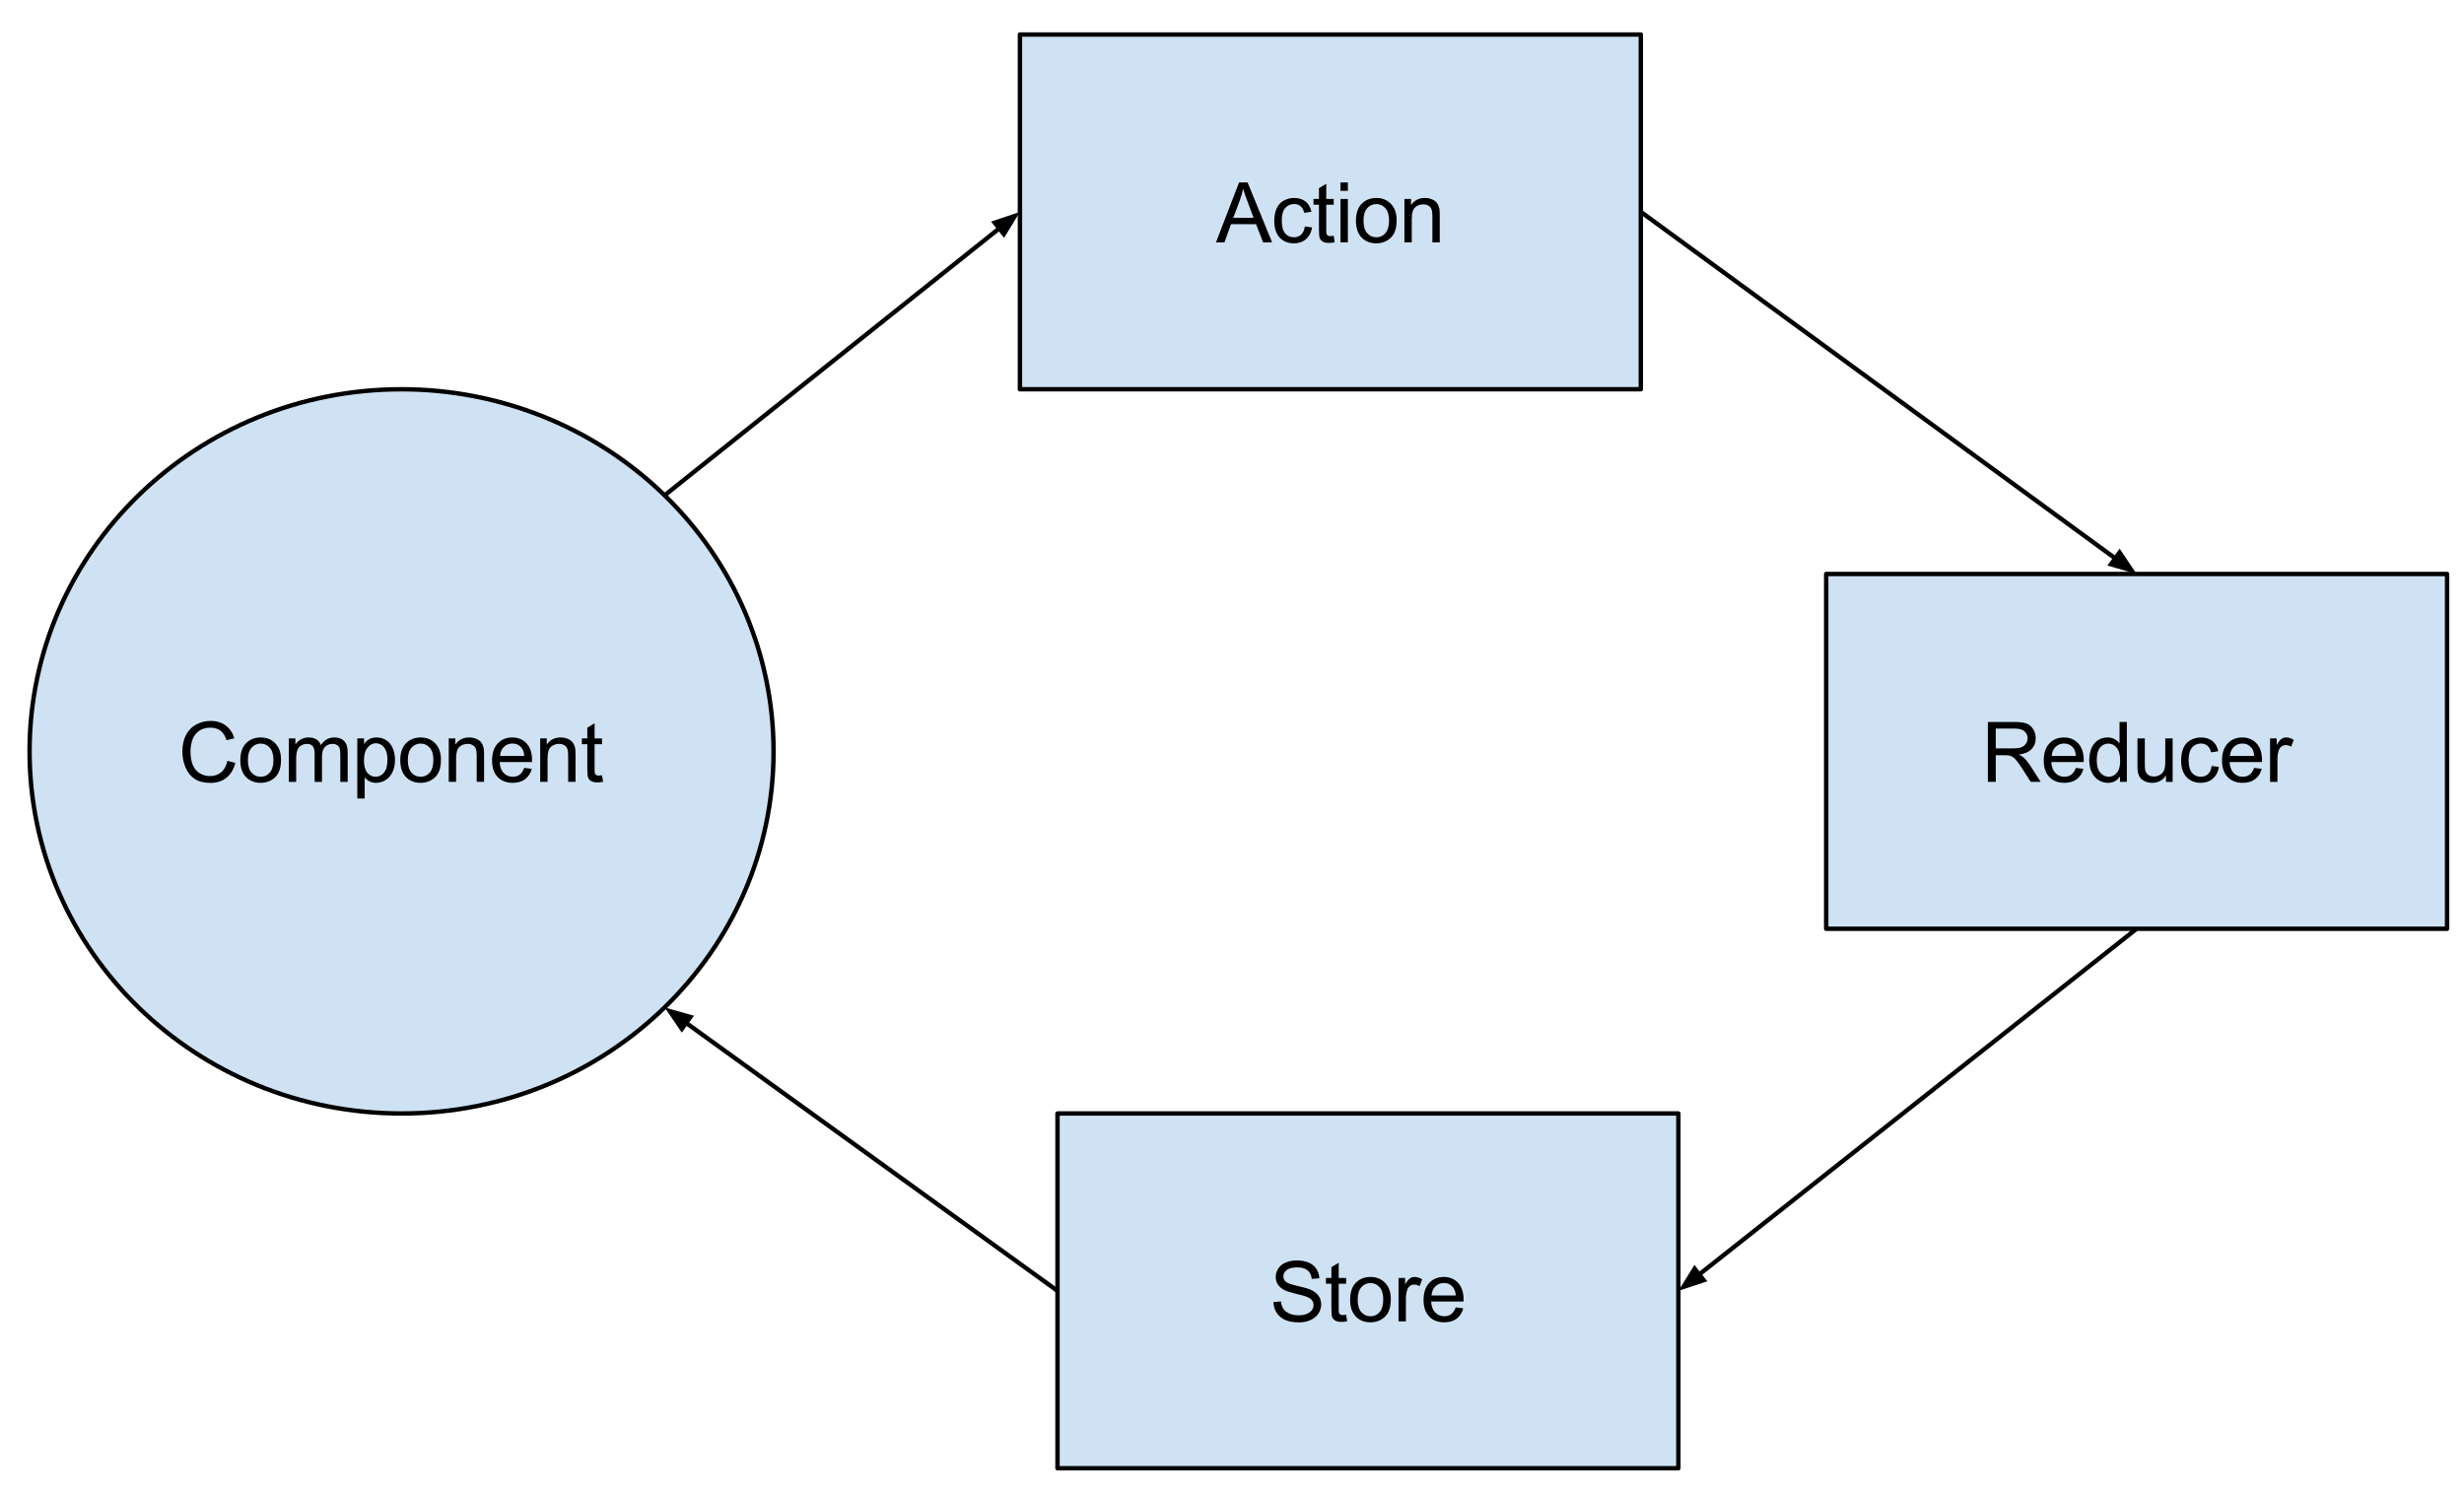
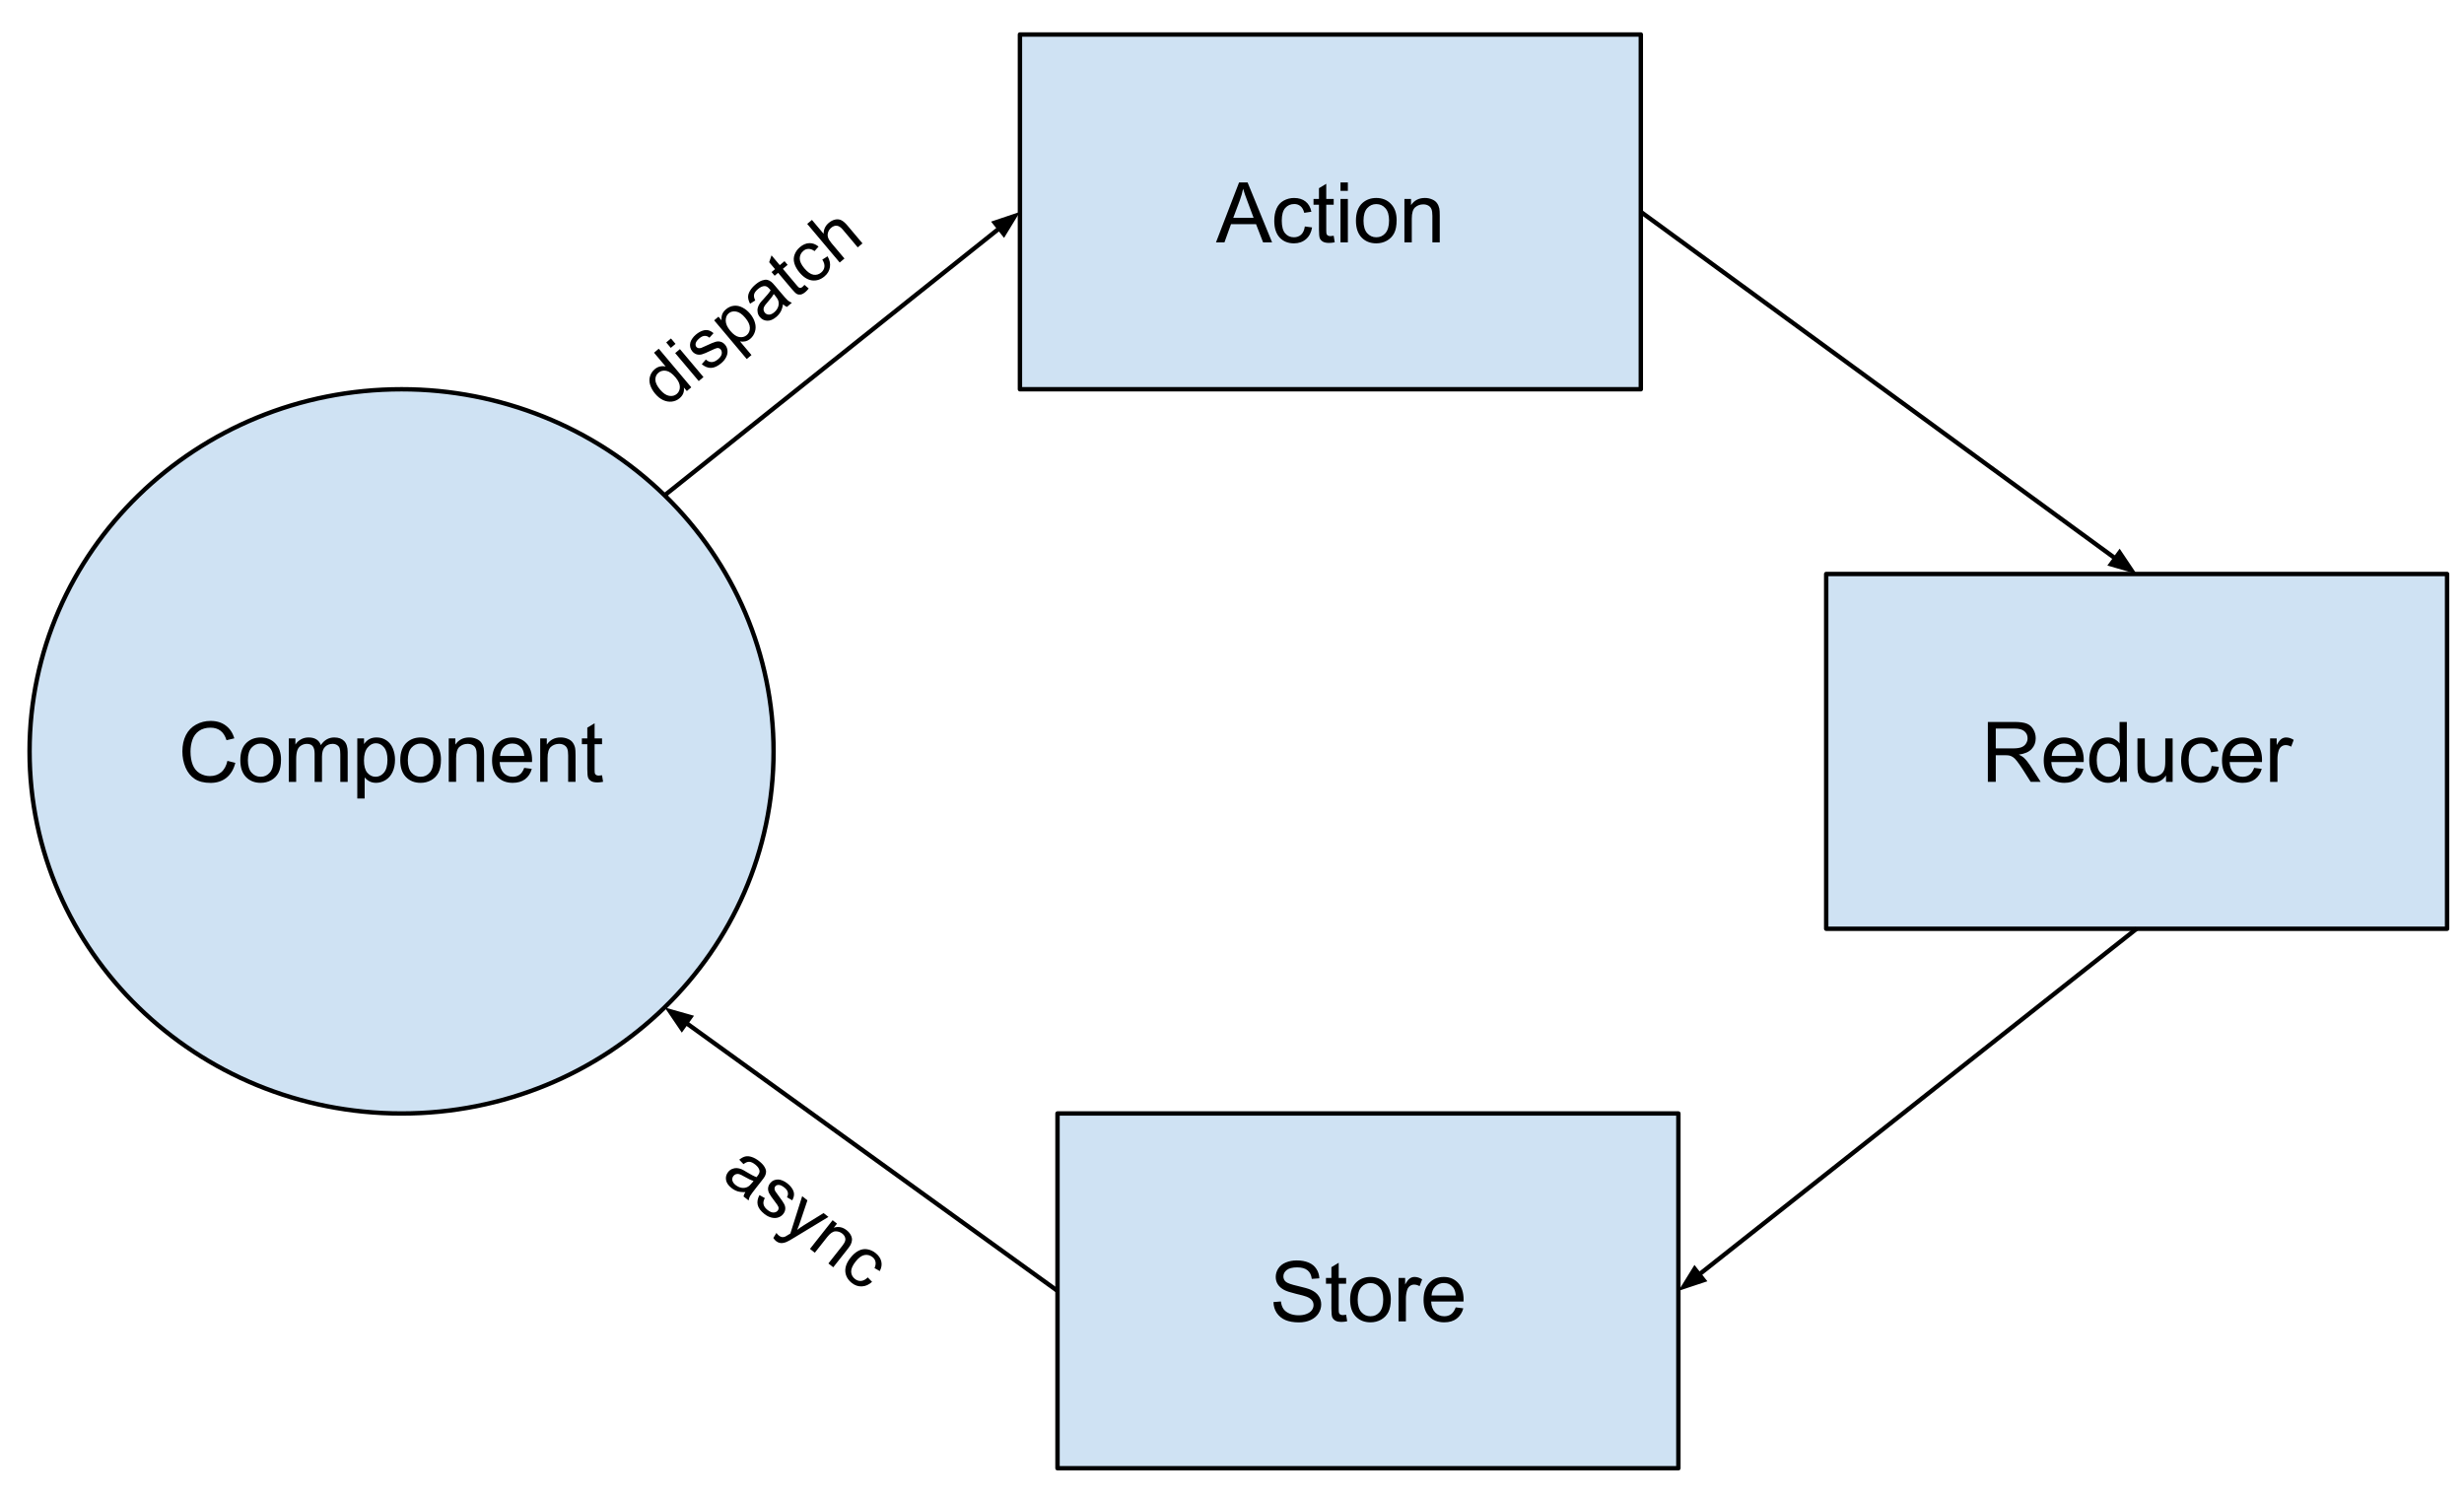
<svg xmlns="http://www.w3.org/2000/svg" version="1.1" viewBox="0.0 0.0 559.097 339.265" fill="none" stroke="none" stroke-linecap="square" stroke-miterlimit="10">
  <clipPath id="p.0">
    <path d="m0 0l559.097 0l0 339.265l-559.097 0l0 -339.265z" clip-rule="nonzero" />
  </clipPath>
  <g clip-path="url(#p.0)">
    <path fill="#000000" fill-opacity="0.0" d="m0 0l559.097 0l0 339.265l-559.097 0z" fill-rule="evenodd" />
    <path fill="#cfe2f3" d="m6.709 170.507l0 0c0 -45.383 37.791 -82.173 84.409 -82.173l0 0c22.387 0 43.857 8.658 59.687 24.068c15.83 15.41 24.723 36.312 24.723 58.105l0 0c0 45.383 -37.791 82.173 -84.409 82.173l0 0c-46.618 0 -84.409 -36.79 -84.409 -82.173z" fill-rule="evenodd" />
    <path stroke="#000000" stroke-width="1.0" stroke-linejoin="round" stroke-linecap="butt" d="m6.709 170.507l0 0c0 -45.383 37.791 -82.173 84.409 -82.173l0 0c22.387 0 43.857 8.658 59.687 24.068c15.83 15.41 24.723 36.312 24.723 58.105l0 0c0 45.383 -37.791 82.173 -84.409 82.173l0 0c-46.618 0 -84.409 -36.79 -84.409 -82.173z" fill-rule="evenodd" />
    <path fill="#000000" d="m51.603 172.661l1.797 0.453q-0.562 2.219 -2.031 3.391q-1.469 1.156 -3.594 1.156q-2.203 0 -3.578 -0.891q-1.375 -0.906 -2.094 -2.594q-0.719 -1.703 -0.719 -3.656q0 -2.125 0.797 -3.703q0.812 -1.578 2.312 -2.391q1.5 -0.828 3.297 -0.828q2.047 0 3.438 1.047q1.391 1.031 1.938 2.906l-1.766 0.422q-0.469 -1.484 -1.375 -2.156q-0.906 -0.688 -2.266 -0.688q-1.562 0 -2.625 0.75q-1.047 0.75 -1.484 2.031q-0.422 1.266 -0.422 2.609q0 1.734 0.5 3.031q0.516 1.281 1.578 1.922q1.078 0.641 2.312 0.641q1.516 0 2.562 -0.859q1.047 -0.875 1.422 -2.594zm2.926 -0.156q0 -2.734 1.531 -4.062q1.266 -1.094 3.094 -1.094q2.031 0 3.312 1.344q1.297 1.328 1.297 3.672q0 1.906 -0.578 3.0q-0.562 1.078 -1.656 1.688q-1.078 0.594 -2.375 0.594q-2.062 0 -3.344 -1.328q-1.281 -1.328 -1.281 -3.812zm1.719 0q0 1.891 0.828 2.828q0.828 0.938 2.078 0.938q1.25 0 2.062 -0.938q0.828 -0.953 0.828 -2.891q0 -1.828 -0.828 -2.766q-0.828 -0.938 -2.062 -0.938q-1.25 0 -2.078 0.938q-0.828 0.938 -0.828 2.828zm9.282 4.922l0 -9.859l1.5 0l0 1.391q0.453 -0.719 1.219 -1.156q0.781 -0.453 1.766 -0.453q1.094 0 1.797 0.453q0.703 0.453 0.984 1.281q1.172 -1.734 3.047 -1.734q1.469 0 2.25 0.812q0.797 0.812 0.797 2.5l0 6.766l-1.672 0l0 -6.203q0 -1.0 -0.156 -1.438q-0.156 -0.453 -0.594 -0.719q-0.422 -0.266 -1.0 -0.266q-1.031 0 -1.719 0.688q-0.688 0.688 -0.688 2.219l0 5.719l-1.672 0l0 -6.406q0 -1.109 -0.406 -1.656q-0.406 -0.562 -1.344 -0.562q-0.703 0 -1.312 0.375q-0.594 0.359 -0.859 1.078q-0.266 0.719 -0.266 2.062l0 5.109l-1.672 0zm15.541 3.781l0 -13.641l1.531 0l0 1.281q0.531 -0.75 1.203 -1.125q0.688 -0.375 1.641 -0.375q1.266 0 2.234 0.656q0.969 0.641 1.453 1.828q0.5 1.188 0.5 2.594q0 1.516 -0.547 2.734q-0.547 1.203 -1.578 1.844q-1.031 0.641 -2.172 0.641q-0.844 0 -1.516 -0.344q-0.656 -0.359 -1.078 -0.891l0 4.797l-1.672 0zm1.516 -8.656q0 1.906 0.766 2.812q0.781 0.906 1.875 0.906q1.109 0 1.891 -0.938q0.797 -0.938 0.797 -2.922q0 -1.875 -0.781 -2.812q-0.766 -0.938 -1.844 -0.938q-1.062 0 -1.891 1.0q-0.812 1.0 -0.812 2.891zm8.235 -0.047q0 -2.734 1.531 -4.062q1.266 -1.094 3.094 -1.094q2.031 0 3.312 1.344q1.297 1.328 1.297 3.672q0 1.906 -0.578 3.0q-0.562 1.078 -1.656 1.688q-1.078 0.594 -2.375 0.594q-2.062 0 -3.344 -1.328q-1.281 -1.328 -1.281 -3.812zm1.719 0q0 1.891 0.828 2.828q0.828 0.938 2.078 0.938q1.25 0 2.062 -0.938q0.828 -0.953 0.828 -2.891q0 -1.828 -0.828 -2.766q-0.828 -0.938 -2.062 -0.938q-1.25 0 -2.078 0.938q-0.828 0.938 -0.828 2.828zm9.282 4.922l0 -9.859l1.5 0l0 1.406q1.094 -1.625 3.141 -1.625q0.891 0 1.641 0.328q0.75 0.312 1.109 0.844q0.375 0.516 0.531 1.219q0.094 0.469 0.094 1.625l0 6.062l-1.672 0l0 -6.0q0 -1.016 -0.203 -1.516q-0.188 -0.516 -0.688 -0.812q-0.5 -0.297 -1.172 -0.297q-1.062 0 -1.844 0.672q-0.766 0.672 -0.766 2.578l0 5.375l-1.672 0zm17.126 -3.172l1.719 0.219q-0.406 1.5 -1.516 2.344q-1.094 0.828 -2.812 0.828q-2.156 0 -3.422 -1.328q-1.266 -1.328 -1.266 -3.734q0 -2.484 1.266 -3.859q1.281 -1.375 3.328 -1.375q1.984 0 3.234 1.344q1.25 1.344 1.25 3.797q0 0.141 -0.016 0.438l-7.344 0q0.094 1.625 0.922 2.484q0.828 0.859 2.062 0.859q0.906 0 1.547 -0.469q0.656 -0.484 1.047 -1.547zm-5.484 -2.703l5.5 0q-0.109 -1.234 -0.625 -1.859q-0.797 -0.969 -2.078 -0.969q-1.141 0 -1.938 0.781q-0.781 0.766 -0.859 2.047zm9.11 5.875l0 -9.859l1.5 0l0 1.406q1.094 -1.625 3.141 -1.625q0.891 0 1.641 0.328q0.75 0.312 1.109 0.844q0.375 0.516 0.531 1.219q0.094 0.469 0.094 1.625l0 6.062l-1.672 0l0 -6.0q0 -1.016 -0.203 -1.516q-0.188 -0.516 -0.688 -0.812q-0.5 -0.297 -1.172 -0.297q-1.062 0 -1.844 0.672q-0.766 0.672 -0.766 2.578l0 5.375l-1.672 0zm14.032 -1.5l0.234 1.484q-0.703 0.141 -1.266 0.141q-0.906 0 -1.406 -0.281q-0.5 -0.297 -0.703 -0.75q-0.203 -0.469 -0.203 -1.984l0 -5.656l-1.234 0l0 -1.312l1.234 0l0 -2.438l1.656 -1.0l0 3.438l1.688 0l0 1.312l-1.688 0l0 5.75q0 0.719 0.078 0.922q0.094 0.203 0.297 0.328q0.203 0.125 0.578 0.125q0.266 0 0.734 -0.078z" fill-rule="nonzero" />
    <path fill="#cfe2f3" d="m231.43 7.829l140.882 0l0 80.504l-140.882 0z" fill-rule="evenodd" />
    <path stroke="#000000" stroke-width="1.0" stroke-linejoin="round" stroke-linecap="butt" d="m231.43 7.829l140.882 0l0 80.504l-140.882 0z" fill-rule="evenodd" />
    <path fill="#000000" d="m275.915 55.001l5.234 -13.594l1.938 0l5.562 13.594l-2.047 0l-1.594 -4.125l-5.688 0l-1.484 4.125l-1.922 0zm3.922 -5.578l4.609 0l-1.406 -3.781q-0.656 -1.703 -0.969 -2.812q-0.266 1.312 -0.734 2.594l-1.5 4.0zm16.24 1.969l1.641 0.219q-0.266 1.688 -1.375 2.656q-1.109 0.953 -2.734 0.953q-2.016 0 -3.25 -1.312q-1.219 -1.328 -1.219 -3.797q0 -1.594 0.516 -2.781q0.531 -1.203 1.609 -1.797q1.094 -0.609 2.359 -0.609q1.609 0 2.625 0.812q1.016 0.812 1.312 2.312l-1.625 0.25q-0.234 -1.0 -0.828 -1.5q-0.594 -0.5 -1.422 -0.5q-1.266 0 -2.062 0.906q-0.781 0.906 -0.781 2.859q0 1.984 0.766 2.891q0.766 0.891 1.984 0.891q0.984 0 1.641 -0.594q0.656 -0.609 0.844 -1.859zm6.547 2.109l0.234 1.484q-0.703 0.141 -1.266 0.141q-0.906 0 -1.406 -0.281q-0.5 -0.297 -0.703 -0.75q-0.203 -0.469 -0.203 -1.984l0 -5.656l-1.234 0l0 -1.312l1.234 0l0 -2.438l1.656 -1.0l0 3.438l1.688 0l0 1.312l-1.688 0l0 5.75q0 0.719 0.078 0.922q0.094 0.203 0.297 0.328q0.203 0.125 0.578 0.125q0.266 0 0.734 -0.078zm1.543 -10.188l0 -1.906l1.672 0l0 1.906l-1.672 0zm0 11.688l0 -9.859l1.672 0l0 9.859l-1.672 0zm3.504 -4.922q0 -2.734 1.531 -4.062q1.266 -1.094 3.094 -1.094q2.031 0 3.312 1.344q1.297 1.328 1.297 3.672q0 1.906 -0.578 3.0q-0.562 1.078 -1.656 1.688q-1.078 0.594 -2.375 0.594q-2.062 0 -3.344 -1.328q-1.281 -1.328 -1.281 -3.812zm1.719 0q0 1.891 0.828 2.828q0.828 0.938 2.078 0.938q1.25 0 2.062 -0.938q0.828 -0.953 0.828 -2.891q0 -1.828 -0.828 -2.766q-0.828 -0.938 -2.062 -0.938q-1.25 0 -2.078 0.938q-0.828 0.938 -0.828 2.828zm9.282 4.922l0 -9.859l1.5 0l0 1.406q1.094 -1.625 3.141 -1.625q0.891 0 1.641 0.328q0.75 0.312 1.109 0.844q0.375 0.516 0.531 1.219q0.094 0.469 0.094 1.625l0 6.062l-1.672 0l0 -6.0q0 -1.016 -0.203 -1.516q-0.188 -0.516 -0.688 -0.812q-0.5 -0.297 -1.172 -0.297q-1.062 0 -1.844 0.672q-0.766 0.672 -0.766 2.578l0 5.375l-1.672 0z" fill-rule="nonzero" />
    <path fill="#cfe2f3" d="m414.375 130.255l140.882 0l0 80.504l-140.882 0z" fill-rule="evenodd" />
    <path stroke="#000000" stroke-width="1.0" stroke-linejoin="round" stroke-linecap="butt" d="m414.375 130.255l140.882 0l0 80.504l-140.882 0z" fill-rule="evenodd" />
    <path fill="#000000" d="m451.058 177.427l0 -13.594l6.031 0q1.812 0 2.75 0.359q0.953 0.359 1.516 1.297q0.562 0.922 0.562 2.047q0 1.453 -0.938 2.453q-0.922 0.984 -2.891 1.25q0.719 0.344 1.094 0.672q0.781 0.734 1.484 1.812l2.375 3.703l-2.266 0l-1.797 -2.828q-0.797 -1.219 -1.312 -1.875q-0.5 -0.656 -0.906 -0.906q-0.406 -0.266 -0.812 -0.359q-0.312 -0.078 -1.016 -0.078l-2.078 0l0 6.047l-1.797 0zm1.797 -7.594l3.859 0q1.234 0 1.922 -0.25q0.703 -0.266 1.062 -0.828q0.375 -0.562 0.375 -1.219q0 -0.969 -0.703 -1.578q-0.703 -0.625 -2.219 -0.625l-4.297 0l0 4.5zm18.176 4.422l1.719 0.219q-0.406 1.5 -1.516 2.344q-1.094 0.828 -2.812 0.828q-2.156 0 -3.422 -1.328q-1.266 -1.328 -1.266 -3.734q0 -2.484 1.266 -3.859q1.281 -1.375 3.328 -1.375q1.984 0 3.234 1.344q1.25 1.344 1.25 3.797q0 0.141 -0.016 0.438l-7.344 0q0.094 1.625 0.922 2.484q0.828 0.859 2.062 0.859q0.906 0 1.547 -0.469q0.656 -0.484 1.047 -1.547zm-5.484 -2.703l5.5 0q-0.109 -1.234 -0.625 -1.859q-0.797 -0.969 -2.078 -0.969q-1.141 0 -1.938 0.781q-0.781 0.766 -0.859 2.047zm15.501 5.875l0 -1.25q-0.938 1.469 -2.75 1.469q-1.172 0 -2.172 -0.641q-0.984 -0.656 -1.531 -1.812q-0.531 -1.172 -0.531 -2.688q0 -1.469 0.484 -2.672q0.5 -1.203 1.469 -1.844q0.984 -0.641 2.203 -0.641q0.891 0 1.578 0.375q0.703 0.375 1.141 0.984l0 -4.875l1.656 0l0 13.594l-1.547 0zm-5.281 -4.922q0 1.891 0.797 2.828q0.812 0.938 1.891 0.938q1.094 0 1.859 -0.891q0.766 -0.891 0.766 -2.734q0 -2.016 -0.781 -2.953q-0.781 -0.953 -1.922 -0.953q-1.109 0 -1.859 0.906q-0.75 0.906 -0.75 2.859zm15.719 4.922l0 -1.453q-1.141 1.672 -3.125 1.672q-0.859 0 -1.625 -0.328q-0.75 -0.344 -1.125 -0.844q-0.359 -0.5 -0.516 -1.234q-0.094 -0.5 -0.094 -1.562l0 -6.109l1.672 0l0 5.469q0 1.312 0.094 1.766q0.156 0.656 0.672 1.031q0.516 0.375 1.266 0.375q0.75 0 1.406 -0.375q0.656 -0.391 0.922 -1.047q0.281 -0.672 0.281 -1.938l0 -5.281l1.672 0l0 9.859l-1.5 0zm10.36 -3.609l1.641 0.219q-0.266 1.688 -1.375 2.656q-1.109 0.953 -2.734 0.953q-2.016 0 -3.25 -1.312q-1.219 -1.328 -1.219 -3.797q0 -1.594 0.516 -2.781q0.531 -1.203 1.609 -1.797q1.094 -0.609 2.359 -0.609q1.609 0 2.625 0.812q1.016 0.812 1.312 2.312l-1.625 0.25q-0.234 -1.0 -0.828 -1.5q-0.594 -0.5 -1.422 -0.5q-1.266 0 -2.062 0.906q-0.781 0.906 -0.781 2.859q0 1.984 0.766 2.891q0.766 0.891 1.984 0.891q0.984 0 1.641 -0.594q0.656 -0.609 0.844 -1.859zm9.641 0.438l1.719 0.219q-0.406 1.5 -1.516 2.344q-1.094 0.828 -2.812 0.828q-2.156 0 -3.422 -1.328q-1.266 -1.328 -1.266 -3.734q0 -2.484 1.266 -3.859q1.281 -1.375 3.328 -1.375q1.984 0 3.234 1.344q1.25 1.344 1.25 3.797q0 0.141 -0.016 0.438l-7.344 0q0.094 1.625 0.922 2.484q0.828 0.859 2.062 0.859q0.906 0 1.547 -0.469q0.656 -0.484 1.047 -1.547zm-5.484 -2.703l5.5 0q-0.109 -1.234 -0.625 -1.859q-0.797 -0.969 -2.078 -0.969q-1.141 0 -1.938 0.781q-0.781 0.766 -0.859 2.047zm9.094 5.875l0 -9.859l1.5 0l0 1.5q0.578 -1.047 1.062 -1.375q0.484 -0.344 1.078 -0.344q0.844 0 1.719 0.547l-0.578 1.547q-0.609 -0.359 -1.234 -0.359q-0.547 0 -0.984 0.328q-0.422 0.328 -0.609 0.906q-0.281 0.891 -0.281 1.953l0 5.156l-1.672 0z" fill-rule="nonzero" />
    <path fill="#cfe2f3" d="m239.953 252.68l140.882 0l0 80.504l-140.882 0z" fill-rule="evenodd" />
    <path stroke="#000000" stroke-width="1.0" stroke-linejoin="round" stroke-linecap="butt" d="m239.953 252.68l140.882 0l0 80.504l-140.882 0z" fill-rule="evenodd" />
    <path fill="#000000" d="m288.958 295.477l1.688 -0.141q0.125 1.016 0.562 1.672q0.438 0.656 1.359 1.062q0.938 0.406 2.094 0.406q1.031 0 1.812 -0.312q0.797 -0.312 1.188 -0.844q0.391 -0.531 0.391 -1.156q0 -0.641 -0.375 -1.109q-0.375 -0.484 -1.234 -0.812q-0.547 -0.219 -2.422 -0.656q-1.875 -0.453 -2.625 -0.859q-0.969 -0.516 -1.453 -1.266q-0.469 -0.75 -0.469 -1.688q0 -1.031 0.578 -1.922q0.594 -0.906 1.703 -1.359q1.125 -0.469 2.5 -0.469q1.516 0 2.672 0.484q1.156 0.484 1.766 1.438q0.625 0.938 0.672 2.141l-1.719 0.125q-0.141 -1.281 -0.953 -1.938q-0.797 -0.672 -2.359 -0.672q-1.625 0 -2.375 0.609q-0.75 0.594 -0.75 1.438q0 0.734 0.531 1.203q0.516 0.469 2.703 0.969q2.203 0.5 3.016 0.875q1.188 0.547 1.75 1.391q0.578 0.828 0.578 1.922q0 1.094 -0.625 2.062q-0.625 0.953 -1.797 1.484q-1.156 0.531 -2.609 0.531q-1.844 0 -3.094 -0.531q-1.25 -0.547 -1.969 -1.625q-0.703 -1.078 -0.734 -2.453zm16.49 2.875l0.234 1.484q-0.703 0.141 -1.266 0.141q-0.906 0 -1.406 -0.281q-0.5 -0.297 -0.703 -0.75q-0.203 -0.469 -0.203 -1.984l0 -5.656l-1.234 0l0 -1.312l1.234 0l0 -2.438l1.656 -1.0l0 3.438l1.688 0l0 1.312l-1.688 0l0 5.75q0 0.719 0.078 0.922q0.094 0.203 0.297 0.328q0.203 0.125 0.578 0.125q0.266 0 0.734 -0.078zm0.902 -3.422q0 -2.734 1.531 -4.062q1.266 -1.094 3.094 -1.094q2.031 0 3.312 1.344q1.297 1.328 1.297 3.672q0 1.906 -0.578 3.0q-0.562 1.078 -1.656 1.688q-1.078 0.594 -2.375 0.594q-2.062 0 -3.344 -1.328q-1.281 -1.328 -1.281 -3.812zm1.719 0q0 1.891 0.828 2.828q0.828 0.938 2.078 0.938q1.25 0 2.062 -0.938q0.828 -0.953 0.828 -2.891q0 -1.828 -0.828 -2.766q-0.828 -0.938 -2.062 -0.938q-1.25 0 -2.078 0.938q-0.828 0.938 -0.828 2.828zm9.266 4.922l0 -9.859l1.5 0l0 1.5q0.578 -1.047 1.062 -1.375q0.484 -0.344 1.078 -0.344q0.844 0 1.719 0.547l-0.578 1.547q-0.609 -0.359 -1.234 -0.359q-0.547 0 -0.984 0.328q-0.422 0.328 -0.609 0.906q-0.281 0.891 -0.281 1.953l0 5.156l-1.672 0zm12.978 -3.172l1.719 0.219q-0.406 1.5 -1.516 2.344q-1.094 0.828 -2.812 0.828q-2.156 0 -3.422 -1.328q-1.266 -1.328 -1.266 -3.734q0 -2.484 1.266 -3.859q1.281 -1.375 3.328 -1.375q1.984 0 3.234 1.344q1.25 1.344 1.25 3.797q0 0.141 -0.016 0.438l-7.344 0q0.094 1.625 0.922 2.484q0.828 0.859 2.062 0.859q0.906 0 1.547 -0.469q0.656 -0.484 1.047 -1.547zm-5.484 -2.703l5.5 0q-0.109 -1.234 -0.625 -1.859q-0.797 -0.969 -2.078 -0.969q-1.141 0 -1.938 0.781q-0.781 0.766 -0.859 2.047z" fill-rule="nonzero" />
    <path fill="#000000" fill-opacity="0.0" d="m150.805 112.401l80.63 -64.315" fill-rule="evenodd" />
    <path stroke="#000000" stroke-width="1.0" stroke-linejoin="round" stroke-linecap="butt" d="m150.805 112.401l75.939 -60.574" fill-rule="evenodd" />
    <path fill="#000000" stroke="#000000" stroke-width="1.0" stroke-linecap="butt" d="m227.774 53.119l2.518 -4.121l-4.578 1.539z" fill-rule="evenodd" />
    <path fill="#000000" fill-opacity="0.0" d="m372.312 48.081l112.504 82.173" fill-rule="evenodd" />
    <path stroke="#000000" stroke-width="1.0" stroke-linejoin="round" stroke-linecap="butt" d="m372.312 48.081l107.659 78.634" fill-rule="evenodd" />
    <path fill="#000000" stroke="#000000" stroke-width="1.0" stroke-linecap="butt" d="m478.997 128.049l4.639 1.343l-2.69 -4.011z" fill-rule="evenodd" />
    <path fill="#000000" fill-opacity="0.0" d="m484.816 210.759l-103.969 82.173" fill-rule="evenodd" />
    <path stroke="#000000" stroke-width="1.0" stroke-linejoin="round" stroke-linecap="butt" d="m484.816 210.759l-99.261 78.453" fill-rule="evenodd" />
    <path fill="#000000" stroke="#000000" stroke-width="1.0" stroke-linecap="butt" d="m384.531 287.915l-2.536 4.11l4.585 -1.518z" fill-rule="evenodd" />
    <path fill="#000000" fill-opacity="0.0" d="m239.953 292.932l-89.134 -64.315" fill-rule="evenodd" />
    <path stroke="#000000" stroke-width="1.0" stroke-linejoin="round" stroke-linecap="butt" d="m239.953 292.932l-84.268 -60.804" fill-rule="evenodd" />
    <path fill="#000000" stroke="#000000" stroke-width="1.0" stroke-linecap="butt" d="m156.651 230.788l-4.647 -1.316l2.714 3.995z" fill-rule="evenodd" />
+     <path fill="#000000" fill-opacity="0.0" d="m128.347 80.041l70.898 -59.622l21.449 25.48l-70.898 59.622z" fill-rule="evenodd" />
+     <path fill="#000000" d="m155.85 88.742l-0.674 -0.801q0.197 1.447 -0.975 2.433q-0.765 0.644 -1.751 0.758q-0.986 0.115 -1.979 -0.337q-0.981 -0.461 -1.796 -1.43q-0.805 -0.956 -1.138 -1.983q-0.331 -1.049 -0.04 -1.988q0.282 -0.951 1.071 -1.615q0.574 -0.483 1.218 -0.616q0.656 -0.143 1.263 0.02l-2.646 -3.144l1.076 -0.905l7.376 8.762l-1.005 0.845zm-6.063 -0.312q1.026 1.219 2.054 1.396q1.017 0.165 1.711 -0.418q0.706 -0.593 0.713 -1.579q0.009 -1.008 -0.987 -2.192q-1.097 -1.303 -2.112 -1.49q-1.015 -0.187 -1.757 0.436q-0.718 0.603 -0.703 1.591q0.015 0.988 1.081 2.255zm2.42 -9.487l-1.036 -1.231l1.076 -0.905l1.036 1.231l-1.076 0.905zm6.339 7.531l-5.343 -6.347l1.076 -0.905l5.343 6.347l-1.076 0.905zm0.69 -3.826l0.923 -1.062q0.627 0.575 1.325 0.58q0.7 -0.017 1.43 -0.631q0.741 -0.624 0.849 -1.224q0.097 -0.612 -0.245 -1.019q-0.302 -0.359 -0.794 -0.312q-0.348 0.048 -1.402 0.567q-1.435 0.697 -2.083 0.874q-0.646 0.155 -1.207 -0.026q-0.549 -0.191 -0.942 -0.658q-0.362 -0.43 -0.473 -0.95q-0.111 -0.52 0.023 -1.04q0.09 -0.402 0.42 -0.884q0.332 -0.504 0.822 -0.916q0.753 -0.634 1.497 -0.891q0.743 -0.257 1.318 -0.108q0.577 0.127 1.208 0.658l-0.932 1.028q-0.484 -0.43 -1.063 -0.413q-0.578 0.017 -1.2 0.54q-0.741 0.624 -0.853 1.146q-0.11 0.501 0.162 0.823q0.181 0.215 0.454 0.272q0.272 0.057 0.648 -0.055q0.218 -0.081 1.188 -0.53q1.388 -0.657 2.013 -0.835q0.615 -0.191 1.178 -0.032q0.575 0.149 1.038 0.699q0.453 0.538 0.532 1.288q0.082 0.728 -0.295 1.493q-0.365 0.756 -1.106 1.379q-1.244 1.046 -2.322 1.075q-1.078 0.029 -2.113 -0.836zm10.206 -1.172l-7.396 -8.786l0.981 -0.825l0.694 0.825q-0.066 -0.782 0.163 -1.383q0.241 -0.611 0.863 -1.134q0.813 -0.684 1.787 -0.788q0.974 -0.105 1.929 0.399q0.957 0.482 1.722 1.39q0.825 0.98 1.12 2.059q0.307 1.069 -0.01 2.05q-0.306 0.971 -1.047 1.595q-0.538 0.453 -1.16 0.587q-0.61 0.125 -1.177 0.01l2.606 3.096l-1.076 0.905zm-3.73 -6.397q1.036 1.231 2.02 1.405q0.995 0.163 1.701 -0.43q0.718 -0.603 0.719 -1.645q0.001 -1.042 -1.066 -2.309q-1.026 -1.219 -2.032 -1.395q-1.015 -0.187 -1.709 0.396q-0.682 0.573 -0.676 1.671q0.017 1.088 1.044 2.307zm11.962 -6.037q-0.165 1.017 -0.534 1.695q-0.379 0.666 -1.013 1.199q-1.052 0.885 -2.047 0.844q-0.995 -0.041 -1.659 -0.83q-0.392 -0.466 -0.499 -1.03q-0.117 -0.575 0.027 -1.084q0.146 -0.531 0.475 -1.012q0.252 -0.355 0.826 -0.96q1.173 -1.252 1.613 -1.99q-0.191 -0.227 -0.241 -0.287q-0.553 -0.657 -1.074 -0.669q-0.73 -0.019 -1.544 0.665q-0.753 0.634 -0.893 1.22q-0.137 0.565 0.259 1.375l-1.173 0.742q-0.42 -0.79 -0.449 -1.48q-0.017 -0.7 0.423 -1.438q0.431 -0.75 1.244 -1.434q0.813 -0.684 1.476 -0.915q0.675 -0.241 1.156 -0.155q0.481 0.086 0.949 0.448q0.291 0.225 0.895 0.942l1.207 1.434q1.268 1.506 1.66 1.85q0.404 0.334 0.919 0.534l-1.124 0.945q-0.449 -0.194 -0.879 -0.608zm-2.106 -2.332q-0.385 0.732 -1.416 1.885q-0.589 0.659 -0.764 1.01q-0.174 0.351 -0.129 0.721q0.048 0.348 0.279 0.623q0.362 0.43 0.927 0.446q0.576 0.005 1.198 -0.518q0.622 -0.523 0.879 -1.188q0.259 -0.687 0.084 -1.356q-0.122 -0.509 -0.726 -1.227l-0.332 -0.394zm6.972 -2.066l0.96 0.826q-0.374 0.478 -0.733 0.779q-0.586 0.493 -1.06 0.585q-0.484 0.08 -0.867 -0.108q-0.393 -0.2 -1.208 -1.168l-3.069 -3.646l-0.789 0.664l-0.704 -0.837l0.789 -0.664l-1.328 -1.578l0.533 -1.551l1.872 2.223l1.076 -0.905l0.704 0.837l-1.076 0.905l3.119 3.706q0.392 0.466 0.551 0.557q0.17 0.081 0.372 0.054q0.192 -0.039 0.431 -0.24q0.179 -0.151 0.426 -0.44zm4.049 -5.732l1.185 -0.752q0.736 1.239 0.542 2.464q-0.182 1.215 -1.223 2.09q-1.303 1.096 -2.819 0.921q-1.514 -0.197 -2.852 -1.787q-0.865 -1.028 -1.175 -2.075q-0.307 -1.069 0.064 -2.034q0.384 -0.976 1.197 -1.66q1.04 -0.875 2.141 -0.902q1.09 -0.039 2.085 0.778l-0.91 1.03q-0.689 -0.503 -1.343 -0.504q-0.642 -0.011 -1.181 0.442q-0.813 0.684 -0.834 1.702q-0.019 0.996 1.047 2.263q1.077 1.279 2.06 1.452q0.973 0.161 1.763 -0.502q0.634 -0.533 0.73 -1.267q0.098 -0.757 -0.478 -1.66zm3.947 0.662l-7.376 -8.762l1.076 -0.905l2.646 3.144q0.019 -1.506 1.167 -2.472q0.706 -0.593 1.451 -0.751q0.758 -0.168 1.385 0.142q0.64 0.299 1.425 1.231l3.391 4.028l-1.076 0.905l-3.391 -4.028q-0.674 -0.801 -1.333 -0.88q-0.659 -0.079 -1.304 0.464q-0.478 0.402 -0.686 1.005q-0.207 0.603 -0.024 1.184q0.173 0.569 0.797 1.31l2.928 3.479l-1.076 0.905z" fill-rule="nonzero" />
+     <path fill="#000000" fill-opacity="0.0" d="m171.436 242.622l55.181 43.559l-20.63 26.142l-55.181 -43.559z" fill-rule="evenodd" />
+     <path fill="#000000" d="m169.126 270.52q-1.029 0.043 -1.768 -0.181q-0.729 -0.237 -1.379 -0.75q-1.079 -0.852 -1.239 -1.834q-0.16 -0.982 0.479 -1.792q0.378 -0.478 0.908 -0.697q0.54 -0.23 1.068 -0.192q0.549 0.035 1.088 0.261q0.399 0.176 1.107 0.615q1.463 0.896 2.275 1.178q0.184 -0.233 0.232 -0.294q0.532 -0.675 0.439 -1.186q-0.129 -0.719 -0.963 -1.377q-0.773 -0.61 -1.375 -0.628q-0.581 -0.021 -1.295 0.531l-0.963 -0.999q0.689 -0.571 1.359 -0.739q0.682 -0.158 1.494 0.124q0.822 0.27 1.656 0.929q0.834 0.658 1.194 1.261q0.372 0.613 0.385 1.101q0.013 0.488 -0.247 1.019q-0.161 0.331 -0.742 1.066l-1.162 1.472q-1.22 1.546 -1.478 1.999q-0.246 0.463 -0.337 1.008l-1.153 -0.91q0.099 -0.479 0.418 -0.984zm1.86 -2.533q-0.795 -0.229 -2.132 -1.006q-0.764 -0.444 -1.143 -0.544q-0.379 -0.1 -0.732 0.019q-0.331 0.117 -0.554 0.399q-0.348 0.442 -0.25 0.997q0.111 0.565 0.749 1.069q0.638 0.503 1.341 0.621q0.725 0.115 1.346 -0.192q0.474 -0.223 1.055 -0.959l0.319 -0.405zm1.34 3.208l1.227 0.69q-0.437 0.73 -0.301 1.415q0.158 0.682 0.906 1.273q0.76 0.6 1.37 0.584q0.62 -0.028 0.949 -0.446q0.29 -0.368 0.146 -0.84q-0.117 -0.331 -0.838 -1.259q-0.972 -1.265 -1.276 -1.863q-0.282 -0.601 -0.218 -1.187q0.077 -0.576 0.454 -1.055q0.348 -0.442 0.835 -0.655q0.487 -0.213 1.024 -0.187q0.412 0.007 0.951 0.233q0.56 0.223 1.063 0.62q0.773 0.61 1.175 1.286q0.402 0.676 0.372 1.269q-0.008 0.591 -0.401 1.316l-1.195 -0.705q0.323 -0.561 0.19 -1.124q-0.133 -0.563 -0.771 -1.066q-0.76 -0.6 -1.295 -0.604q-0.512 -0.006 -0.774 0.325q-0.174 0.221 -0.175 0.499q-5.950928E-4 0.278 0.185 0.624q0.123 0.197 0.759 1.057q0.923 1.226 1.225 1.803q0.311 0.564 0.269 1.148q-0.03 0.593 -0.476 1.157q-0.436 0.552 -1.154 0.781q-0.696 0.227 -1.523 0.012q-0.814 -0.205 -1.574 -0.805q-1.275 -1.007 -1.522 -2.057q-0.246 -1.05 0.393 -2.238zm3.148 9.731l0.7 -1.139q0.278 0.379 0.548 0.592q0.368 0.29 0.685 0.342q0.318 0.052 0.639 -0.053q0.224 -0.082 0.98 -0.56q0.105 -0.057 0.311 -0.192l2.684 -8.471l1.19 0.939l-1.623 4.831q-0.301 0.937 -0.712 1.886q0.784 -0.615 1.625 -1.126l4.377 -2.696l1.104 0.871l-7.704 4.668q-1.244 0.77 -1.784 1q-0.72 0.307 -1.304 0.265q-0.583 -0.043 -1.111 -0.459q-0.319 -0.252 -0.605 -0.696zm8.313 2.481l5.14 -6.513l0.993 0.784l-0.726 0.92q1.553 -0.506 2.915 0.569q0.589 0.465 0.915 1.06q0.326 0.596 0.3 1.133q-0.026 0.537 -0.305 1.093q-0.181 0.355 -0.781 1.116l-3.165 4.011l-1.104 -0.871l3.126 -3.962q0.532 -0.675 0.659 -1.112q0.148 -0.44 -0.028 -0.898q-0.164 -0.448 -0.606 -0.797q-0.711 -0.561 -1.585 -0.514q-0.851 0.045 -1.839 1.296l-2.807 3.557l-1.104 -0.871zm13.116 6.471l0.975 1.009q-1.065 0.971 -2.304 1.028q-1.227 0.067 -2.294 -0.776q-1.337 -1.055 -1.471 -2.575q-0.113 -1.522 1.175 -3.153q0.832 -1.055 1.795 -1.569q0.985 -0.517 2.006 -0.348q1.033 0.179 1.867 0.837q1.067 0.842 1.316 1.914q0.258 1.06 -0.342 2.199l-1.193 -0.683q0.354 -0.776 0.222 -1.417q-0.119 -0.631 -0.671 -1.067q-0.834 -0.658 -1.836 -0.474q-0.98 0.182 -2.006 1.482q-1.036 1.312 -1.007 2.31q0.038 0.986 0.848 1.625q0.65 0.513 1.389 0.459q0.761 -0.056 1.53 -0.803z" fill-rule="nonzero" />
  </g>
</svg>
